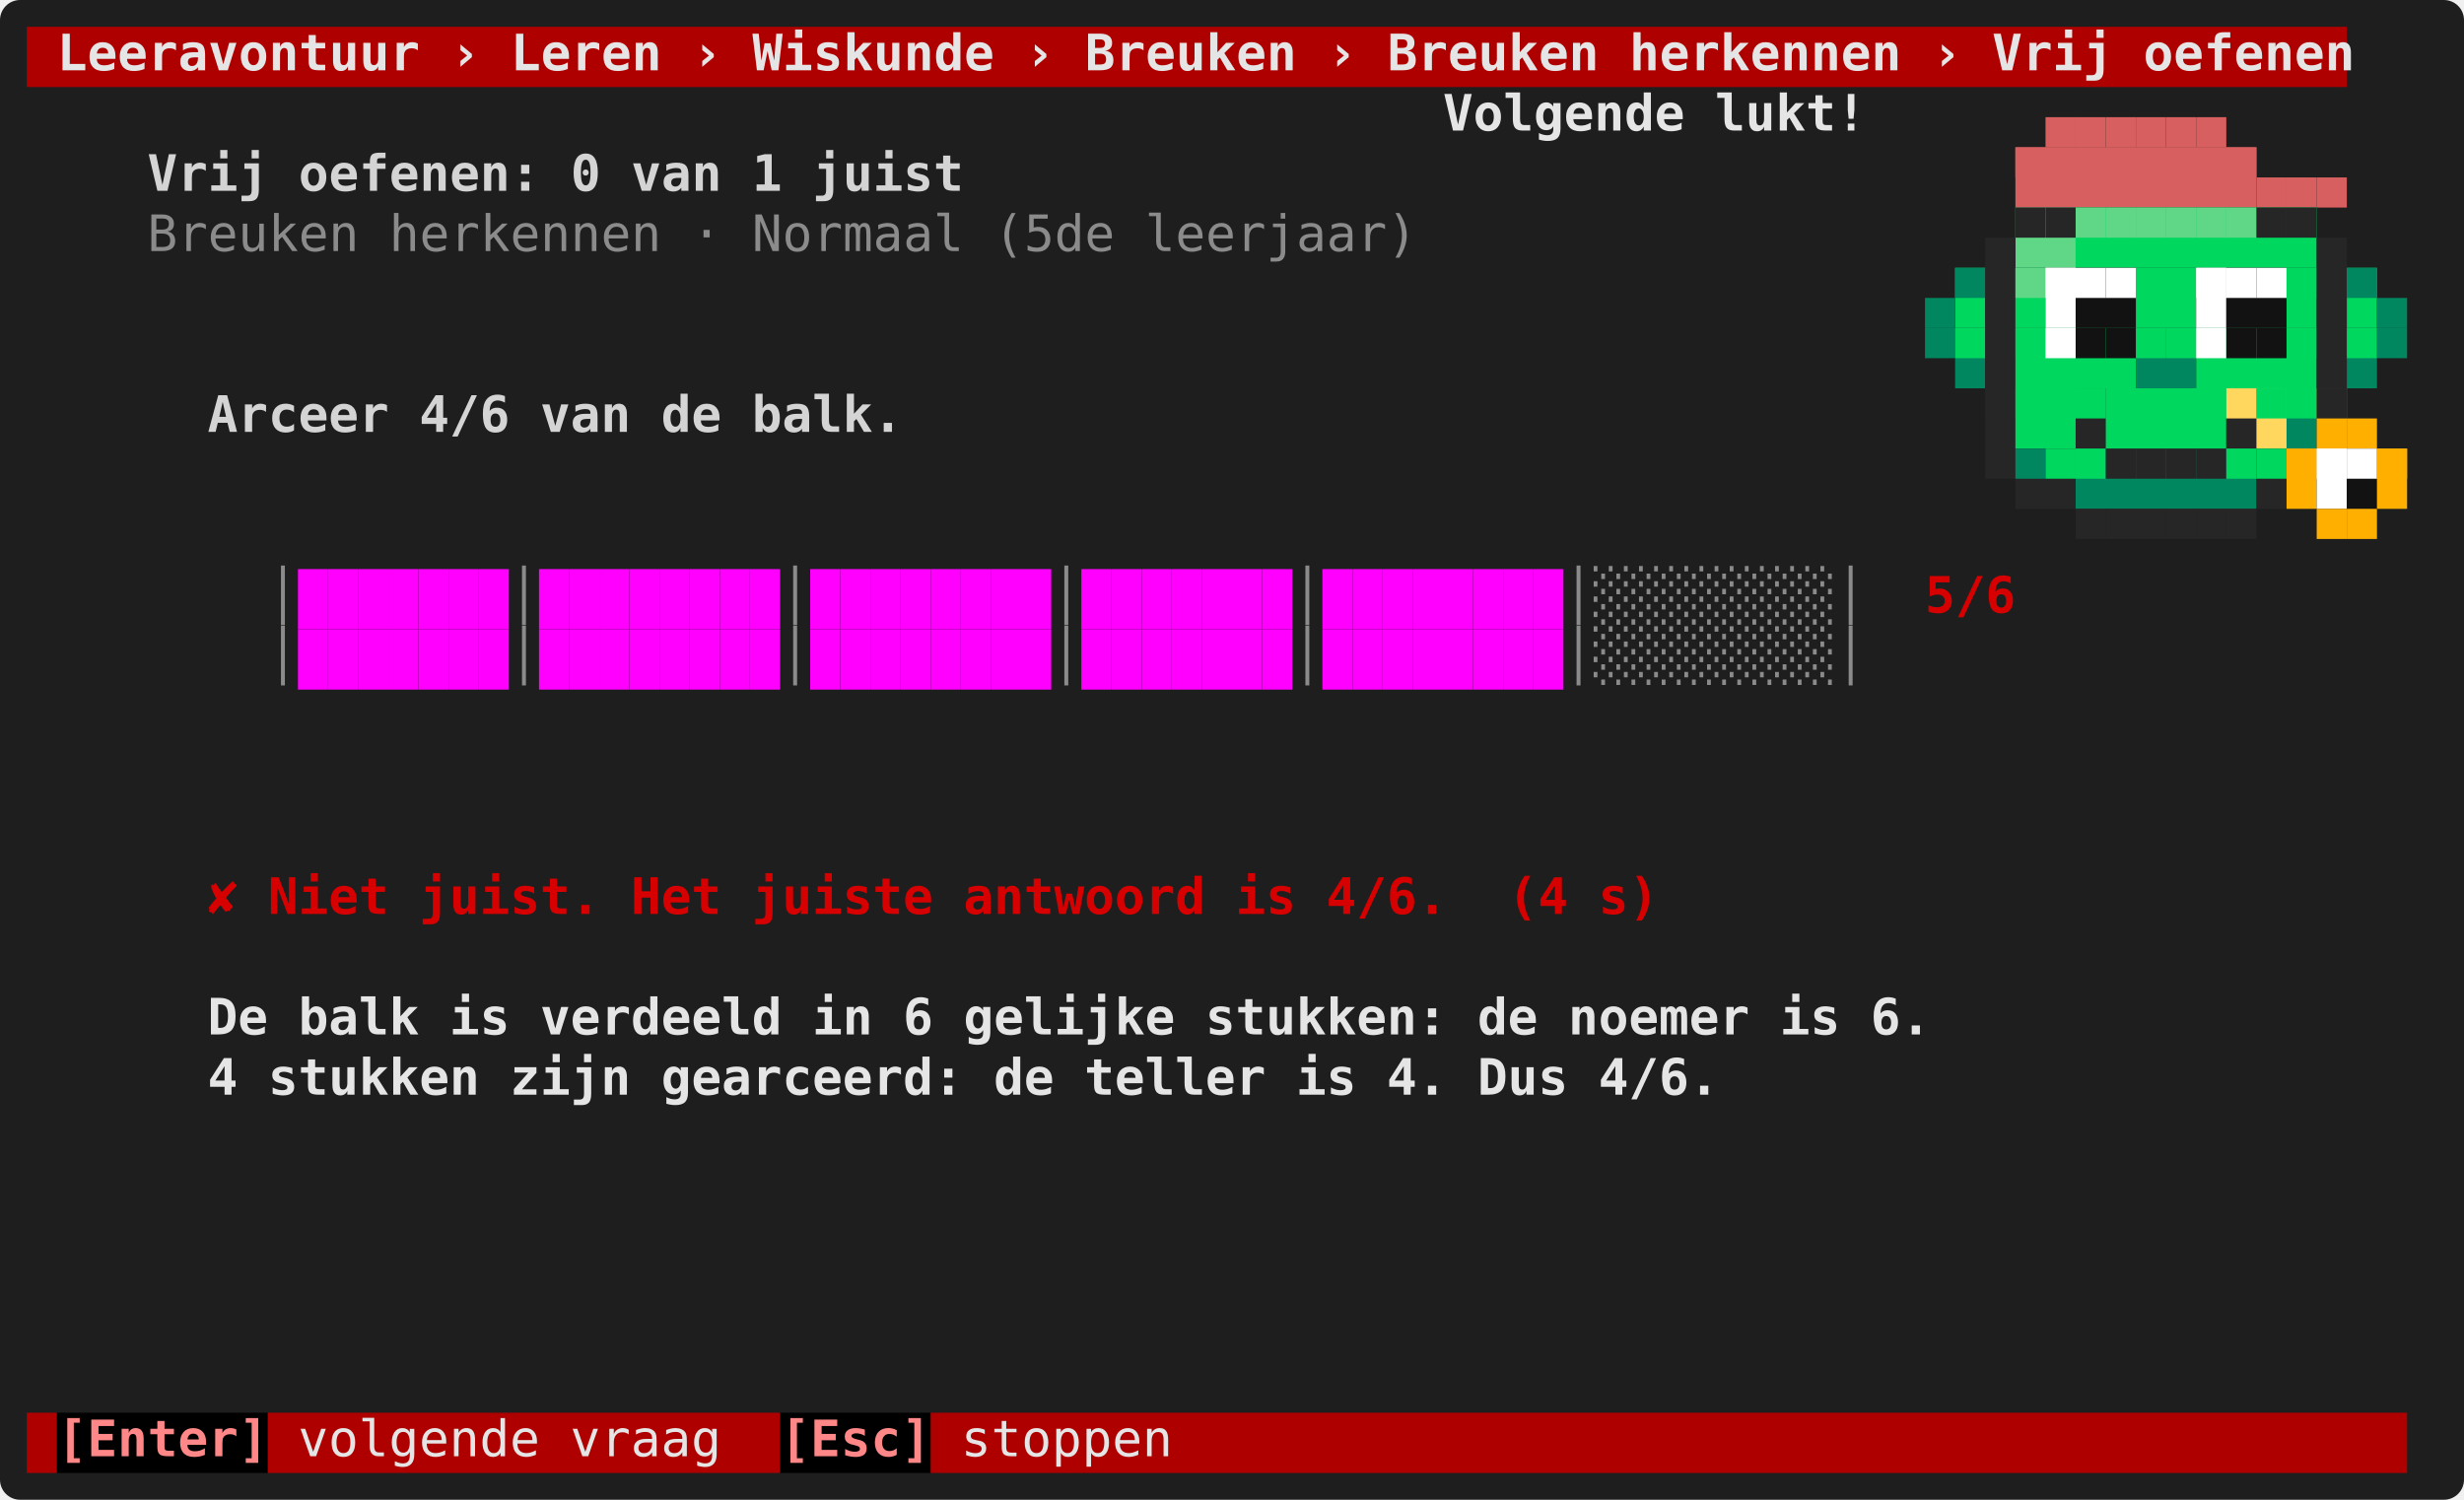
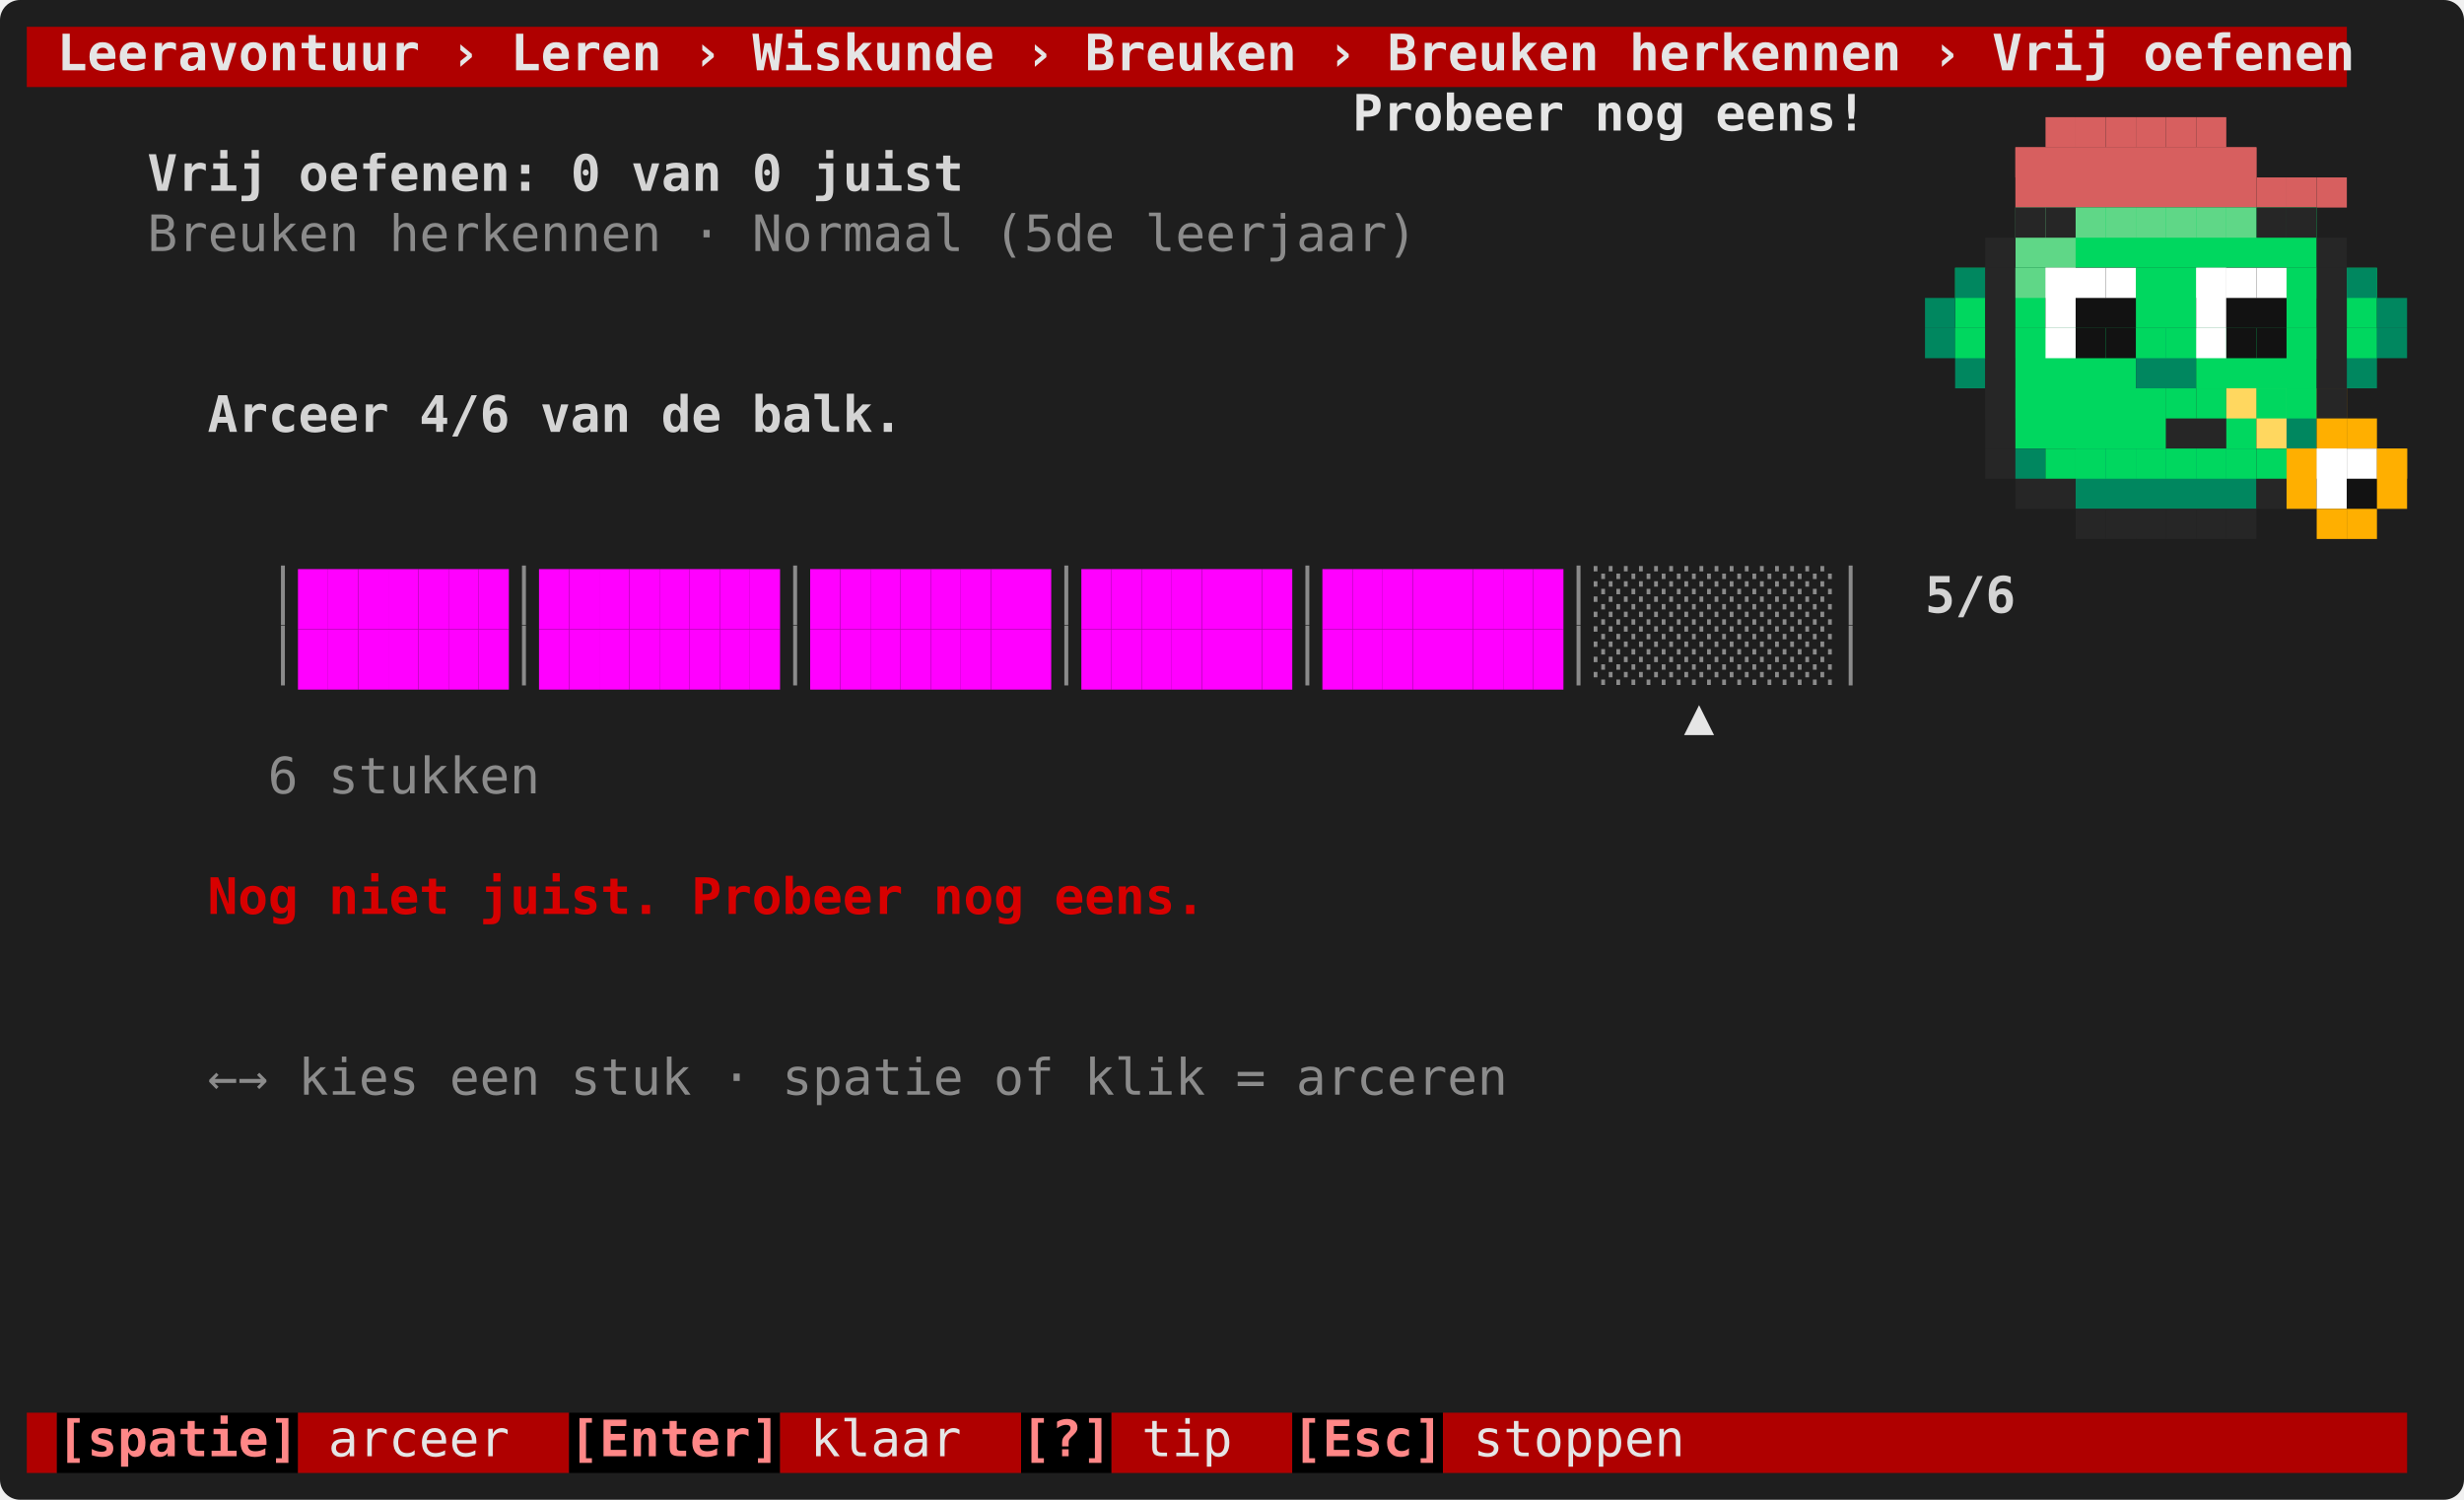
<svg xmlns="http://www.w3.org/2000/svg" width="736" height="448" viewBox="0 0 736 448" role="img" aria-label="--kleurenblind blauw-geel">
  <rect width="736" height="448" rx="6" fill="#1e1e1e" />
  <g font-family="DejaVu Sans Mono, Menlo, Consolas, monospace" font-size="15">
    <rect x="8" y="8" width="693" height="18" fill="#af0000" />
    <text x="8" y="21" textLength="693" lengthAdjust="spacingAndGlyphs" xml:space="preserve" fill="#e5e5e5" font-weight="bold"> Leeravontuur › Leren › Wiskunde › Breuken › Breuken herkennen › Vrij oefenen</text>
    <rect x="611" y="35" width="9" height="9" fill="#d75f5f" />
    <rect x="620" y="35" width="9" height="9" fill="#d75f5f" />
    <rect x="629" y="35" width="9" height="9" fill="#d75f5f" />
    <rect x="638" y="35" width="9" height="9" fill="#d75f5f" />
    <rect x="647" y="35" width="9" height="9" fill="#d75f5f" />
    <rect x="656" y="35" width="9" height="9" fill="#d75f5f" />
-     <text x="431" y="39" textLength="126" lengthAdjust="spacingAndGlyphs" xml:space="preserve" fill="#e5e5e5" font-weight="bold">Volgende lukt!</text>
+     <text x="404" y="39" textLength="153" lengthAdjust="spacingAndGlyphs" xml:space="preserve" fill="#e5e5e5" font-weight="bold">Probeer nog eens!</text>
    <rect x="602" y="44" width="72" height="18" fill="#d75f5f" />
    <rect x="602" y="44" width="9" height="9" fill="#d75f5f" />
    <rect x="611" y="44" width="9" height="9" fill="#d75f5f" />
    <rect x="620" y="44" width="9" height="9" fill="#d75f5f" />
    <rect x="629" y="44" width="9" height="9" fill="#d75f5f" />
    <rect x="638" y="44" width="9" height="9" fill="#d75f5f" />
    <rect x="647" y="44" width="9" height="9" fill="#d75f5f" />
    <rect x="656" y="44" width="9" height="9" fill="#d75f5f" />
    <rect x="665" y="44" width="9" height="9" fill="#d75f5f" />
    <rect x="674" y="53" width="9" height="9" fill="#d75f5f" />
    <rect x="683" y="53" width="9" height="9" fill="#d75f5f" />
    <rect x="692" y="53" width="9" height="9" fill="#d75f5f" />
-     <text x="44" y="57" textLength="243" lengthAdjust="spacingAndGlyphs" xml:space="preserve" fill="#d4d4d4" font-weight="bold">Vrij oefenen: 0 van 1 juist</text>
+     <text x="44" y="57" textLength="243" lengthAdjust="spacingAndGlyphs" xml:space="preserve" fill="#d4d4d4" font-weight="bold">Vrij oefenen: 0 van 0 juist</text>
    <rect x="602" y="62" width="18" height="18" fill="#5fd787" />
    <rect x="620" y="62" width="72" height="18" fill="#00d75f" />
    <rect x="593" y="71" width="9" height="9" fill="#262626" />
    <rect x="602" y="62" width="9" height="9" fill="#262626" />
    <rect x="611" y="62" width="9" height="9" fill="#262626" />
    <rect x="620" y="62" width="9" height="9" fill="#5fd787" />
    <rect x="629" y="62" width="9" height="9" fill="#5fd787" />
    <rect x="638" y="62" width="9" height="9" fill="#5fd787" />
    <rect x="647" y="62" width="9" height="9" fill="#5fd787" />
    <rect x="656" y="62" width="9" height="9" fill="#5fd787" />
    <rect x="665" y="62" width="9" height="9" fill="#5fd787" />
    <rect x="674" y="62" width="9" height="9" fill="#262626" />
    <rect x="683" y="62" width="9" height="9" fill="#262626" />
    <rect x="692" y="71" width="9" height="9" fill="#262626" />
    <text x="44" y="75" textLength="378" lengthAdjust="spacingAndGlyphs" xml:space="preserve" fill="#d4d4d4" opacity="0.6">Breuken herkennen · Normaal (5de leerjaar)</text>
    <rect x="584" y="80" width="9" height="18" fill="#00d75f" />
    <rect x="593" y="80" width="9" height="18" fill="#262626" />
    <rect x="602" y="80" width="9" height="18" fill="#00d75f" />
    <rect x="611" y="80" width="9" height="18" fill="#ffffff" />
    <rect x="620" y="80" width="18" height="18" fill="#121212" />
    <rect x="638" y="80" width="18" height="18" fill="#00d75f" />
    <rect x="656" y="80" width="9" height="18" fill="#ffffff" />
    <rect x="665" y="80" width="18" height="18" fill="#121212" />
    <rect x="683" y="80" width="9" height="18" fill="#00d75f" />
    <rect x="692" y="80" width="9" height="18" fill="#262626" />
    <rect x="701" y="80" width="9" height="18" fill="#00d75f" />
    <rect x="575" y="89" width="9" height="9" fill="#00875f" />
    <rect x="584" y="80" width="9" height="9" fill="#00875f" />
    <rect x="593" y="80" width="9" height="9" fill="#262626" />
    <rect x="602" y="80" width="9" height="9" fill="#5fd787" />
    <rect x="611" y="80" width="9" height="9" fill="#ffffff" />
    <rect x="620" y="80" width="9" height="9" fill="#ffffff" />
    <rect x="629" y="80" width="9" height="9" fill="#ffffff" />
    <rect x="638" y="80" width="9" height="9" fill="#00d75f" />
    <rect x="647" y="80" width="9" height="9" fill="#00d75f" />
    <rect x="656" y="80" width="9" height="9" fill="#ffffff" />
    <rect x="665" y="80" width="9" height="9" fill="#ffffff" />
    <rect x="674" y="80" width="9" height="9" fill="#ffffff" />
    <rect x="683" y="80" width="9" height="9" fill="#00d75f" />
    <rect x="692" y="80" width="9" height="9" fill="#262626" />
    <rect x="701" y="80" width="9" height="9" fill="#00875f" />
    <rect x="710" y="89" width="9" height="9" fill="#00875f" />
    <rect x="584" y="98" width="9" height="18" fill="#00875f" />
    <rect x="593" y="98" width="9" height="18" fill="#262626" />
    <rect x="602" y="98" width="36" height="18" fill="#00d75f" />
    <rect x="638" y="98" width="18" height="18" fill="#00875f" />
    <rect x="656" y="98" width="36" height="18" fill="#00d75f" />
    <rect x="692" y="98" width="9" height="18" fill="#262626" />
    <rect x="701" y="98" width="9" height="18" fill="#00875f" />
    <rect x="575" y="98" width="9" height="9" fill="#00875f" />
    <rect x="584" y="98" width="9" height="9" fill="#00d75f" />
    <rect x="593" y="98" width="9" height="9" fill="#262626" />
    <rect x="602" y="98" width="9" height="9" fill="#00d75f" />
    <rect x="611" y="98" width="9" height="9" fill="#ffffff" />
    <rect x="620" y="98" width="9" height="9" fill="#121212" />
    <rect x="629" y="98" width="9" height="9" fill="#121212" />
    <rect x="638" y="98" width="9" height="9" fill="#00d75f" />
    <rect x="647" y="98" width="9" height="9" fill="#00d75f" />
    <rect x="656" y="98" width="9" height="9" fill="#ffffff" />
    <rect x="665" y="98" width="9" height="9" fill="#121212" />
    <rect x="674" y="98" width="9" height="9" fill="#121212" />
    <rect x="683" y="98" width="9" height="9" fill="#00d75f" />
    <rect x="692" y="98" width="9" height="9" fill="#262626" />
    <rect x="701" y="98" width="9" height="9" fill="#00d75f" />
    <rect x="710" y="98" width="9" height="9" fill="#00875f" />
    <rect x="593" y="116" width="9" height="18" fill="#262626" />
-     <rect x="602" y="116" width="18" height="18" fill="#00d75f" />
-     <rect x="620" y="116" width="9" height="18" fill="#262626" />
-     <rect x="629" y="116" width="36" height="18" fill="#00d75f" />
-     <rect x="665" y="116" width="9" height="18" fill="#262626" />
+     <rect x="602" y="116" width="45" height="18" fill="#00d75f" />
+     <rect x="647" y="116" width="18" height="18" fill="#262626" />
+     <rect x="665" y="116" width="9" height="18" fill="#00d75f" />
    <rect x="674" y="116" width="9" height="18" fill="#ffd75f" />
    <rect x="683" y="116" width="9" height="18" fill="#00875f" />
    <rect x="692" y="116" width="9" height="18" fill="#ffaf00" />
    <rect x="593" y="116" width="9" height="9" fill="#262626" />
    <rect x="602" y="116" width="9" height="9" fill="#00d75f" />
    <rect x="611" y="116" width="9" height="9" fill="#00d75f" />
    <rect x="620" y="116" width="9" height="9" fill="#00d75f" />
    <rect x="629" y="116" width="9" height="9" fill="#00d75f" />
    <rect x="638" y="116" width="9" height="9" fill="#00d75f" />
    <rect x="647" y="116" width="9" height="9" fill="#00d75f" />
    <rect x="656" y="116" width="9" height="9" fill="#00d75f" />
    <rect x="665" y="116" width="9" height="9" fill="#ffd75f" />
    <rect x="674" y="116" width="9" height="9" fill="#00d75f" />
    <rect x="683" y="116" width="9" height="9" fill="#00d75f" />
    <rect x="692" y="116" width="9" height="9" fill="#262626" />
    <rect x="701" y="125" width="9" height="9" fill="#ffaf00" />
    <text x="62" y="129" textLength="225" lengthAdjust="spacingAndGlyphs" xml:space="preserve" fill="#d4d4d4" font-weight="bold">Arceer 4/6 van de balk.  </text>
    <rect x="602" y="134" width="18" height="18" fill="#262626" />
    <rect x="620" y="134" width="54" height="18" fill="#00875f" />
    <rect x="674" y="134" width="9" height="18" fill="#262626" />
    <rect x="683" y="134" width="9" height="18" fill="#ffaf00" />
    <rect x="692" y="134" width="9" height="18" fill="#ffffff" />
    <rect x="701" y="134" width="9" height="18" fill="#121212" />
    <rect x="710" y="134" width="9" height="18" fill="#ffaf00" />
    <rect x="593" y="134" width="9" height="9" fill="#262626" />
    <rect x="602" y="134" width="9" height="9" fill="#00875f" />
    <rect x="611" y="134" width="9" height="9" fill="#00d75f" />
    <rect x="620" y="134" width="9" height="9" fill="#00d75f" />
-     <rect x="629" y="134" width="9" height="9" fill="#262626" />
-     <rect x="638" y="134" width="9" height="9" fill="#262626" />
-     <rect x="647" y="134" width="9" height="9" fill="#262626" />
-     <rect x="656" y="134" width="9" height="9" fill="#262626" />
+     <rect x="629" y="134" width="9" height="9" fill="#00d75f" />
+     <rect x="638" y="134" width="9" height="9" fill="#00d75f" />
+     <rect x="647" y="134" width="9" height="9" fill="#00d75f" />
+     <rect x="656" y="134" width="9" height="9" fill="#00d75f" />
    <rect x="665" y="134" width="9" height="9" fill="#00d75f" />
    <rect x="674" y="134" width="9" height="9" fill="#00d75f" />
    <rect x="683" y="134" width="9" height="9" fill="#ffaf00" />
    <rect x="692" y="134" width="9" height="9" fill="#ffffff" />
    <rect x="701" y="134" width="9" height="9" fill="#ffffff" />
    <rect x="710" y="134" width="9" height="9" fill="#ffaf00" />
    <rect x="620" y="152" width="9" height="9" fill="#262626" />
    <rect x="629" y="152" width="9" height="9" fill="#262626" />
    <rect x="638" y="152" width="9" height="9" fill="#262626" />
    <rect x="647" y="152" width="9" height="9" fill="#262626" />
    <rect x="656" y="152" width="9" height="9" fill="#262626" />
    <rect x="665" y="152" width="9" height="9" fill="#262626" />
    <rect x="692" y="152" width="9" height="9" fill="#ffaf00" />
    <rect x="701" y="152" width="9" height="9" fill="#ffaf00" />
    <rect x="89" y="170" width="9" height="18" fill="#ff00ff" />
    <rect x="98" y="170" width="9" height="18" fill="#ff00ff" />
    <rect x="107" y="170" width="9" height="18" fill="#ff00ff" />
    <rect x="116" y="170" width="9" height="18" fill="#ff00ff" />
    <rect x="125" y="170" width="9" height="18" fill="#ff00ff" />
    <rect x="134" y="170" width="9" height="18" fill="#ff00ff" />
    <rect x="143" y="170" width="9" height="18" fill="#ff00ff" />
    <rect x="161" y="170" width="9" height="18" fill="#ff00ff" />
    <rect x="170" y="170" width="9" height="18" fill="#ff00ff" />
    <rect x="179" y="170" width="9" height="18" fill="#ff00ff" />
    <rect x="188" y="170" width="9" height="18" fill="#ff00ff" />
    <rect x="197" y="170" width="9" height="18" fill="#ff00ff" />
    <rect x="206" y="170" width="9" height="18" fill="#ff00ff" />
    <rect x="215" y="170" width="9" height="18" fill="#ff00ff" />
    <rect x="224" y="170" width="9" height="18" fill="#ff00ff" />
    <rect x="242" y="170" width="9" height="18" fill="#ff00ff" />
    <rect x="251" y="170" width="9" height="18" fill="#ff00ff" />
    <rect x="260" y="170" width="9" height="18" fill="#ff00ff" />
    <rect x="269" y="170" width="9" height="18" fill="#ff00ff" />
    <rect x="278" y="170" width="9" height="18" fill="#ff00ff" />
    <rect x="287" y="170" width="9" height="18" fill="#ff00ff" />
    <rect x="296" y="170" width="9" height="18" fill="#ff00ff" />
    <rect x="305" y="170" width="9" height="18" fill="#ff00ff" />
    <rect x="323" y="170" width="9" height="18" fill="#ff00ff" />
    <rect x="332" y="170" width="9" height="18" fill="#ff00ff" />
    <rect x="341" y="170" width="9" height="18" fill="#ff00ff" />
    <rect x="350" y="170" width="9" height="18" fill="#ff00ff" />
    <rect x="359" y="170" width="9" height="18" fill="#ff00ff" />
    <rect x="368" y="170" width="9" height="18" fill="#ff00ff" />
    <rect x="377" y="170" width="9" height="18" fill="#ff00ff" />
    <rect x="395" y="170" width="9" height="18" fill="#ff00ff" />
    <rect x="404" y="170" width="9" height="18" fill="#ff00ff" />
    <rect x="413" y="170" width="9" height="18" fill="#ff00ff" />
    <rect x="422" y="170" width="9" height="18" fill="#ff00ff" />
    <rect x="431" y="170" width="9" height="18" fill="#ff00ff" />
    <rect x="440" y="170" width="9" height="18" fill="#ff00ff" />
    <rect x="449" y="170" width="9" height="18" fill="#ff00ff" />
    <rect x="458" y="170" width="9" height="18" fill="#ff00ff" />
    <text x="80" y="183" textLength="9" lengthAdjust="spacingAndGlyphs" xml:space="preserve" fill="#d4d4d4" opacity="0.6">│</text>
    <text x="152" y="183" textLength="9" lengthAdjust="spacingAndGlyphs" xml:space="preserve" fill="#d4d4d4" opacity="0.6">│</text>
    <text x="233" y="183" textLength="9" lengthAdjust="spacingAndGlyphs" xml:space="preserve" fill="#d4d4d4" opacity="0.6">│</text>
    <text x="314" y="183" textLength="9" lengthAdjust="spacingAndGlyphs" xml:space="preserve" fill="#d4d4d4" opacity="0.6">│</text>
    <text x="386" y="183" textLength="9" lengthAdjust="spacingAndGlyphs" xml:space="preserve" fill="#d4d4d4" opacity="0.6">│</text>
    <text x="467" y="183" textLength="90" lengthAdjust="spacingAndGlyphs" xml:space="preserve" fill="#d4d4d4" opacity="0.6">│░░░░░░░░│</text>
-     <text x="575" y="183" textLength="27" lengthAdjust="spacingAndGlyphs" xml:space="preserve" fill="#d70000" font-weight="bold">5/6</text>
+     <text x="575" y="183" textLength="27" lengthAdjust="spacingAndGlyphs" xml:space="preserve" fill="#d4d4d4" font-weight="bold">5/6</text>
    <rect x="89" y="188" width="9" height="18" fill="#ff00ff" />
    <rect x="98" y="188" width="9" height="18" fill="#ff00ff" />
    <rect x="107" y="188" width="9" height="18" fill="#ff00ff" />
    <rect x="116" y="188" width="9" height="18" fill="#ff00ff" />
    <rect x="125" y="188" width="9" height="18" fill="#ff00ff" />
    <rect x="134" y="188" width="9" height="18" fill="#ff00ff" />
    <rect x="143" y="188" width="9" height="18" fill="#ff00ff" />
    <rect x="161" y="188" width="9" height="18" fill="#ff00ff" />
    <rect x="170" y="188" width="9" height="18" fill="#ff00ff" />
    <rect x="179" y="188" width="9" height="18" fill="#ff00ff" />
    <rect x="188" y="188" width="9" height="18" fill="#ff00ff" />
    <rect x="197" y="188" width="9" height="18" fill="#ff00ff" />
    <rect x="206" y="188" width="9" height="18" fill="#ff00ff" />
    <rect x="215" y="188" width="9" height="18" fill="#ff00ff" />
    <rect x="224" y="188" width="9" height="18" fill="#ff00ff" />
    <rect x="242" y="188" width="9" height="18" fill="#ff00ff" />
    <rect x="251" y="188" width="9" height="18" fill="#ff00ff" />
    <rect x="260" y="188" width="9" height="18" fill="#ff00ff" />
    <rect x="269" y="188" width="9" height="18" fill="#ff00ff" />
    <rect x="278" y="188" width="9" height="18" fill="#ff00ff" />
    <rect x="287" y="188" width="9" height="18" fill="#ff00ff" />
    <rect x="296" y="188" width="9" height="18" fill="#ff00ff" />
    <rect x="305" y="188" width="9" height="18" fill="#ff00ff" />
    <rect x="323" y="188" width="9" height="18" fill="#ff00ff" />
    <rect x="332" y="188" width="9" height="18" fill="#ff00ff" />
    <rect x="341" y="188" width="9" height="18" fill="#ff00ff" />
    <rect x="350" y="188" width="9" height="18" fill="#ff00ff" />
    <rect x="359" y="188" width="9" height="18" fill="#ff00ff" />
    <rect x="368" y="188" width="9" height="18" fill="#ff00ff" />
    <rect x="377" y="188" width="9" height="18" fill="#ff00ff" />
    <rect x="395" y="188" width="9" height="18" fill="#ff00ff" />
    <rect x="404" y="188" width="9" height="18" fill="#ff00ff" />
    <rect x="413" y="188" width="9" height="18" fill="#ff00ff" />
    <rect x="422" y="188" width="9" height="18" fill="#ff00ff" />
    <rect x="431" y="188" width="9" height="18" fill="#ff00ff" />
    <rect x="440" y="188" width="9" height="18" fill="#ff00ff" />
    <rect x="449" y="188" width="9" height="18" fill="#ff00ff" />
    <rect x="458" y="188" width="9" height="18" fill="#ff00ff" />
    <text x="80" y="201" textLength="9" lengthAdjust="spacingAndGlyphs" xml:space="preserve" fill="#d4d4d4" opacity="0.6">│</text>
    <text x="152" y="201" textLength="9" lengthAdjust="spacingAndGlyphs" xml:space="preserve" fill="#d4d4d4" opacity="0.6">│</text>
    <text x="233" y="201" textLength="9" lengthAdjust="spacingAndGlyphs" xml:space="preserve" fill="#d4d4d4" opacity="0.6">│</text>
    <text x="314" y="201" textLength="9" lengthAdjust="spacingAndGlyphs" xml:space="preserve" fill="#d4d4d4" opacity="0.6">│</text>
    <text x="386" y="201" textLength="9" lengthAdjust="spacingAndGlyphs" xml:space="preserve" fill="#d4d4d4" opacity="0.6">│</text>
    <text x="467" y="201" textLength="90" lengthAdjust="spacingAndGlyphs" xml:space="preserve" fill="#d4d4d4" opacity="0.6">│░░░░░░░░│</text>
-     <text x="62" y="273" textLength="432" lengthAdjust="spacingAndGlyphs" xml:space="preserve" fill="#d70000" font-weight="bold">✘ Niet juist. Het juiste antwoord is 4/6.  (4 s)</text>
-     <text x="62" y="309" textLength="513" lengthAdjust="spacingAndGlyphs" xml:space="preserve" fill="#e5e5e5" font-weight="bold">De balk is verdeeld in 6 gelijke stukken: de noemer is 6.</text>
-     <text x="62" y="327" textLength="450" lengthAdjust="spacingAndGlyphs" xml:space="preserve" fill="#e5e5e5" font-weight="bold">4 stukken zijn gearceerd: de teller is 4. Dus 4/6.</text>
+     <text x="503" y="219" textLength="9" lengthAdjust="spacingAndGlyphs" xml:space="preserve" fill="#e5e5e5" font-weight="bold">▲</text>
+     <text x="80" y="237" textLength="81" lengthAdjust="spacingAndGlyphs" xml:space="preserve" fill="#d4d4d4" opacity="0.6">6 stukken</text>
+     <text x="62" y="273" textLength="297" lengthAdjust="spacingAndGlyphs" xml:space="preserve" fill="#d70000" font-weight="bold">Nog niet juist. Probeer nog eens.</text>
+     <text x="62" y="327" textLength="387" lengthAdjust="spacingAndGlyphs" xml:space="preserve" fill="#d4d4d4" opacity="0.6">←→ kies een stuk · spatie of klik = arceren</text>
    <rect x="8" y="422" width="9" height="18" fill="#af0000" />
-     <rect x="17" y="422" width="63" height="18" fill="#000000" />
-     <rect x="80" y="422" width="153" height="18" fill="#af0000" />
-     <rect x="233" y="422" width="45" height="18" fill="#000000" />
-     <rect x="278" y="422" width="441" height="18" fill="#af0000" />
-     <text x="17" y="435" textLength="63" lengthAdjust="spacingAndGlyphs" xml:space="preserve" fill="#ff8787" font-weight="bold">[Enter]</text>
-     <text x="80" y="435" textLength="153" lengthAdjust="spacingAndGlyphs" xml:space="preserve" fill="#e5e5e5"> volgende vraag  </text>
-     <text x="233" y="435" textLength="45" lengthAdjust="spacingAndGlyphs" xml:space="preserve" fill="#ff8787" font-weight="bold">[Esc]</text>
-     <text x="278" y="435" textLength="441" lengthAdjust="spacingAndGlyphs" xml:space="preserve" fill="#e5e5e5"> stoppen                                         </text>
+     <rect x="17" y="422" width="72" height="18" fill="#000000" />
+     <rect x="89" y="422" width="81" height="18" fill="#af0000" />
+     <rect x="170" y="422" width="63" height="18" fill="#000000" />
+     <rect x="233" y="422" width="72" height="18" fill="#af0000" />
+     <rect x="305" y="422" width="27" height="18" fill="#000000" />
+     <rect x="332" y="422" width="54" height="18" fill="#af0000" />
+     <rect x="386" y="422" width="45" height="18" fill="#000000" />
+     <rect x="431" y="422" width="288" height="18" fill="#af0000" />
+     <text x="17" y="435" textLength="72" lengthAdjust="spacingAndGlyphs" xml:space="preserve" fill="#ff8787" font-weight="bold">[spatie]</text>
+     <text x="89" y="435" textLength="81" lengthAdjust="spacingAndGlyphs" xml:space="preserve" fill="#e5e5e5"> arceer  </text>
+     <text x="170" y="435" textLength="63" lengthAdjust="spacingAndGlyphs" xml:space="preserve" fill="#ff8787" font-weight="bold">[Enter]</text>
+     <text x="233" y="435" textLength="72" lengthAdjust="spacingAndGlyphs" xml:space="preserve" fill="#e5e5e5"> klaar  </text>
+     <text x="305" y="435" textLength="27" lengthAdjust="spacingAndGlyphs" xml:space="preserve" fill="#ff8787" font-weight="bold">[?]</text>
+     <text x="332" y="435" textLength="54" lengthAdjust="spacingAndGlyphs" xml:space="preserve" fill="#e5e5e5"> tip  </text>
+     <text x="386" y="435" textLength="45" lengthAdjust="spacingAndGlyphs" xml:space="preserve" fill="#ff8787" font-weight="bold">[Esc]</text>
+     <text x="431" y="435" textLength="288" lengthAdjust="spacingAndGlyphs" xml:space="preserve" fill="#e5e5e5"> stoppen                        </text>
  </g>
</svg>
